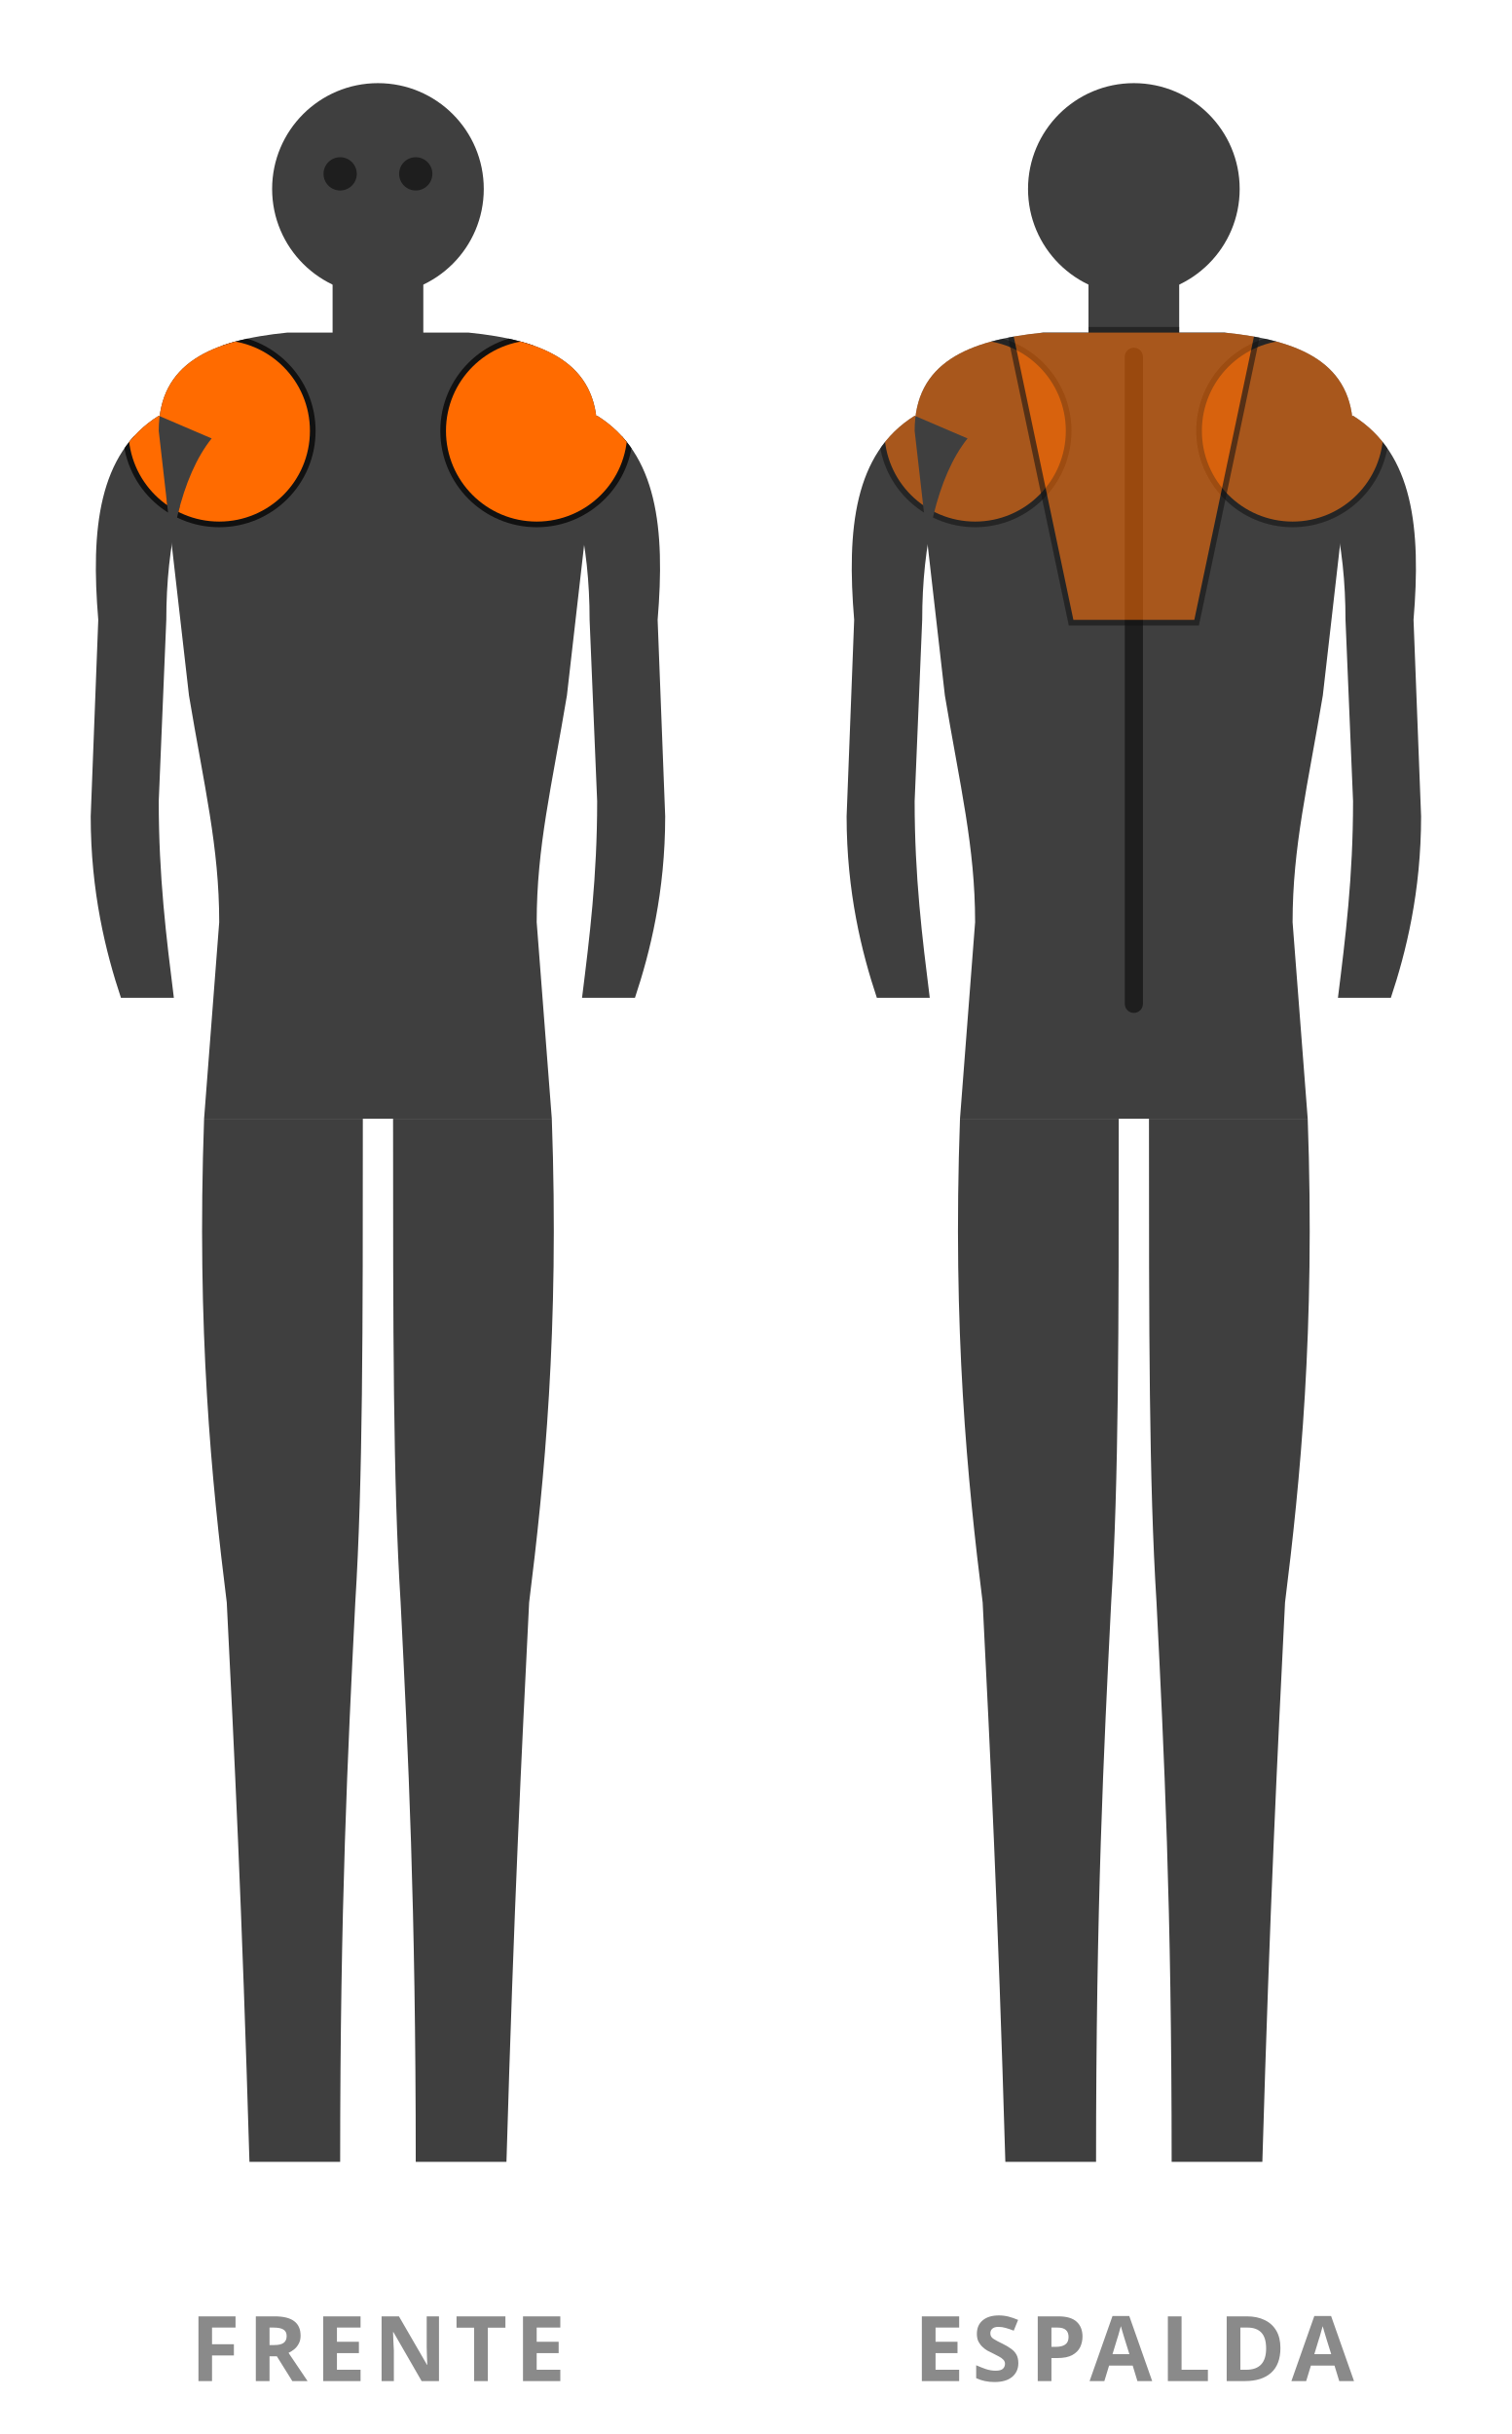
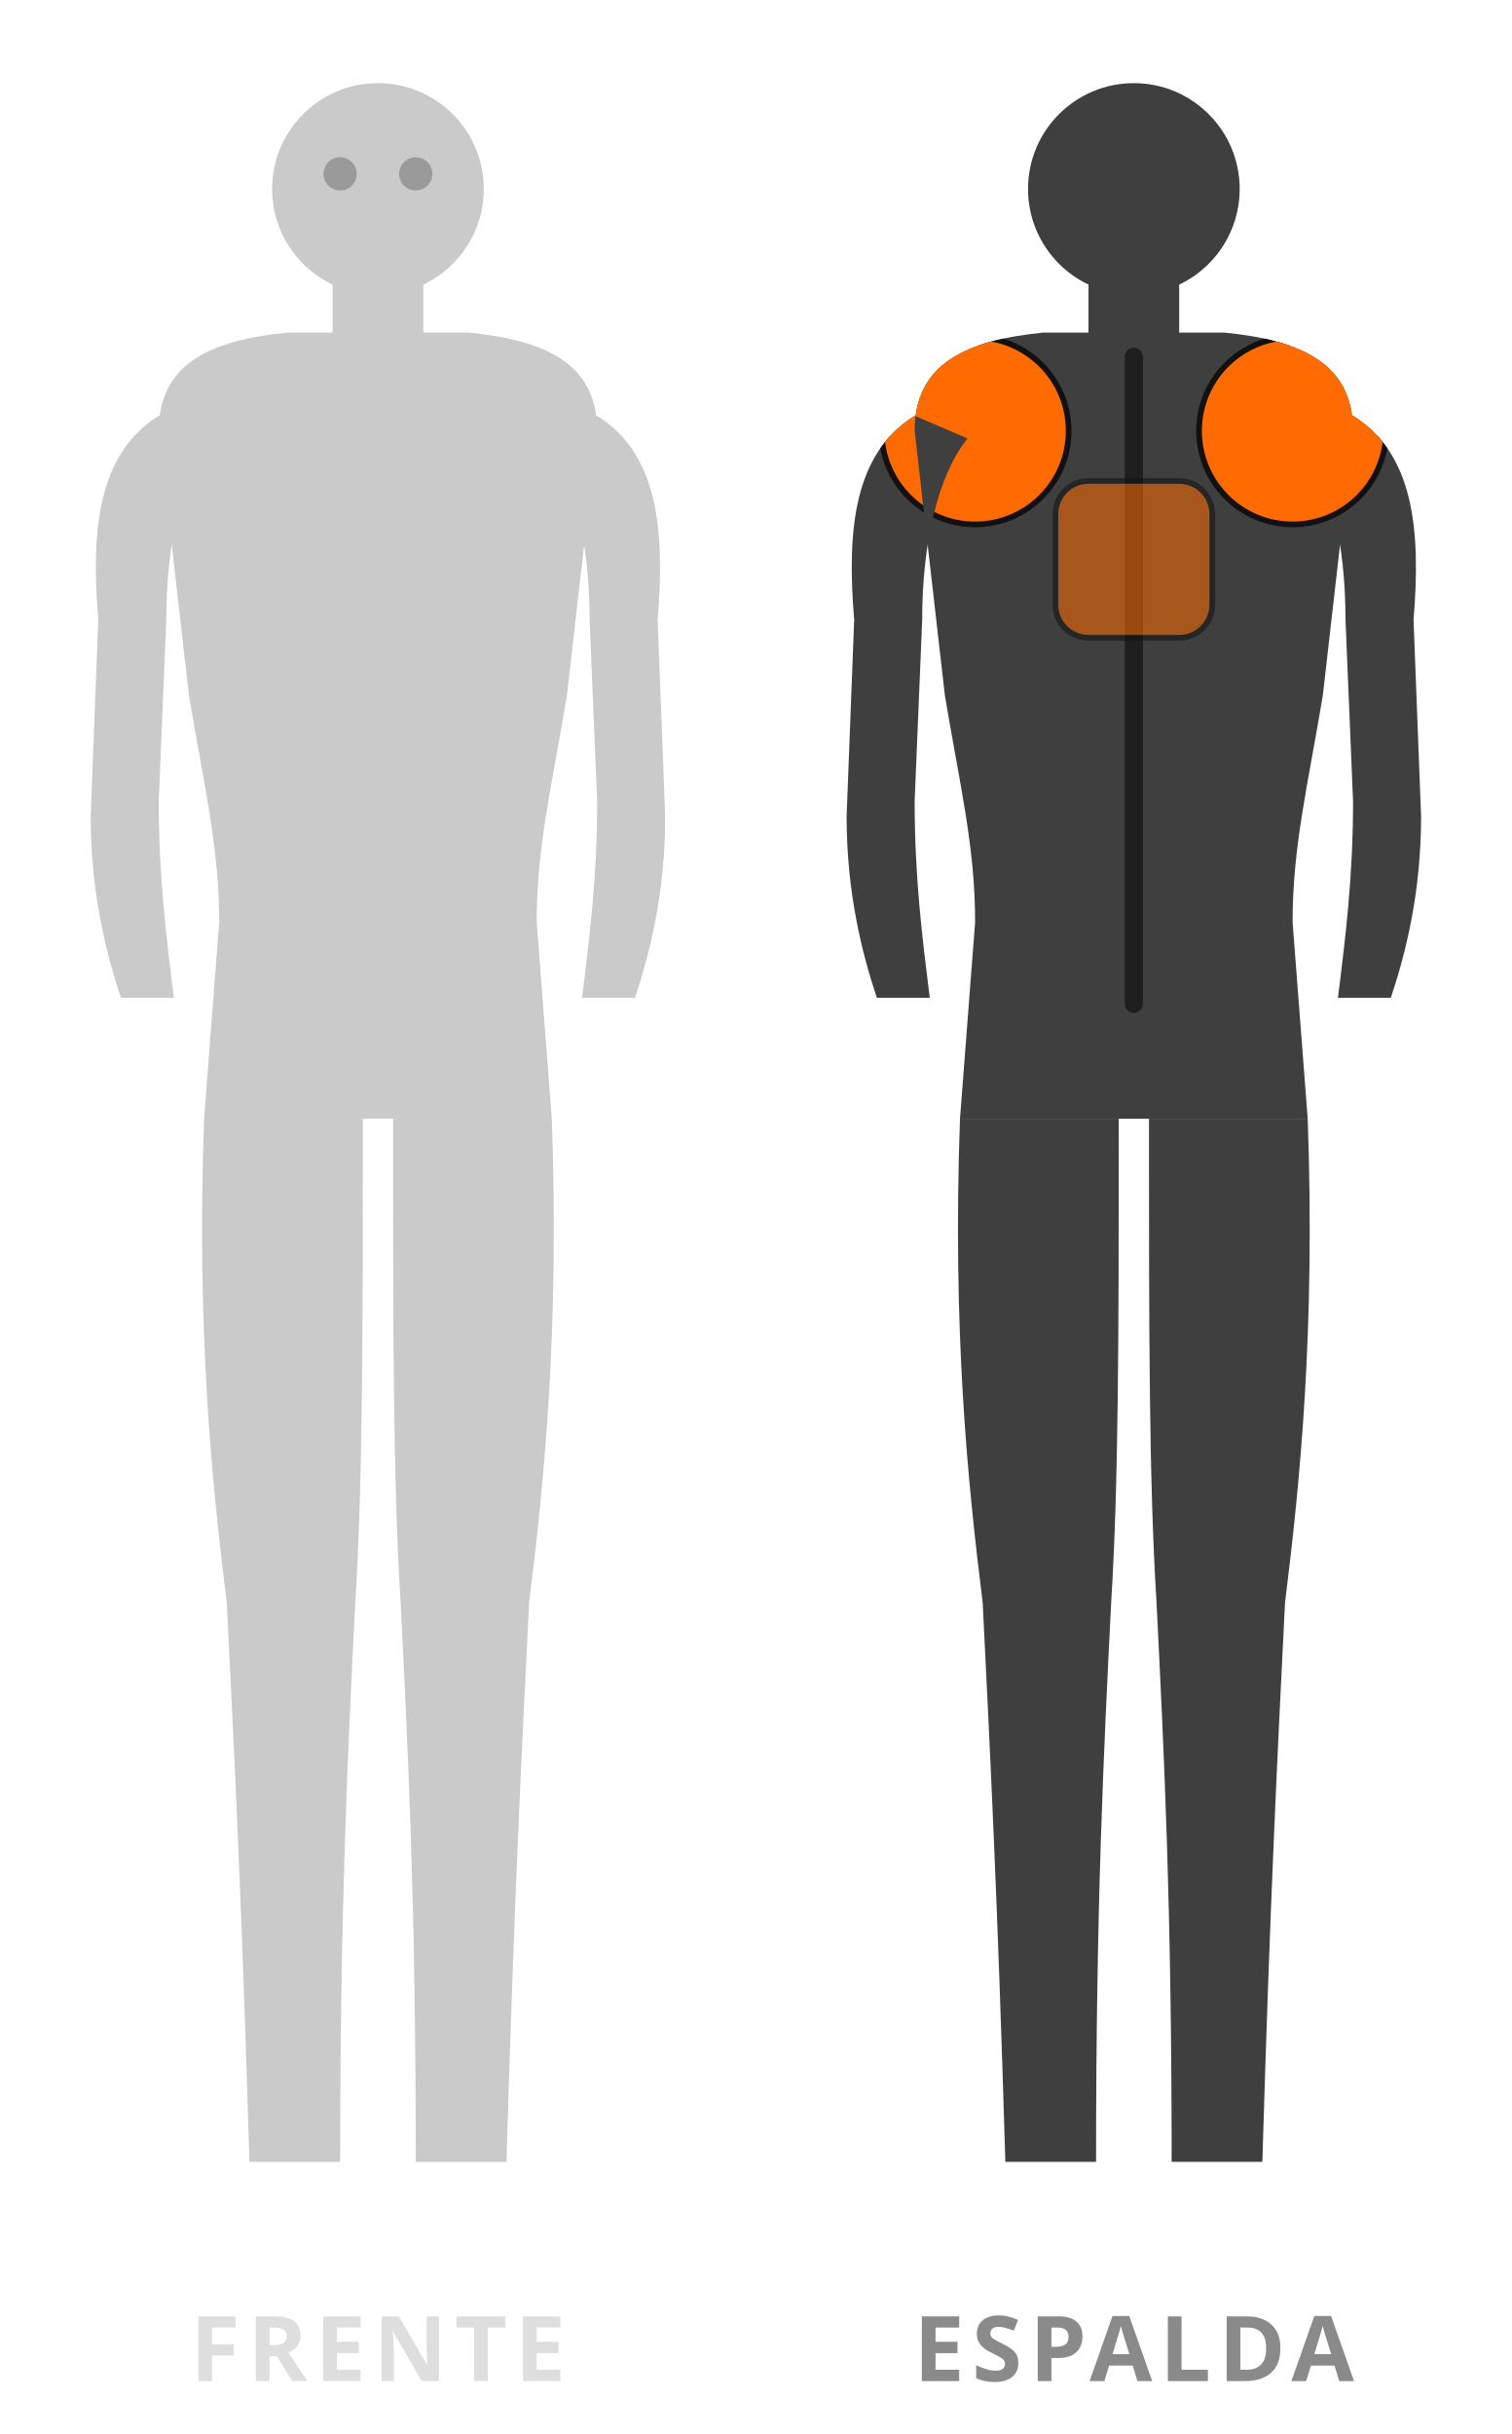
- <svg xmlns="http://www.w3.org/2000/svg" viewBox="0 0 200 322" width="200" height="322" role="img" aria-label="Músculos que trabaja: Elevaciones laterales">
+ <svg xmlns="http://www.w3.org/2000/svg" viewBox="0 0 200 322" width="200" height="322" role="img" aria-label="Músculos que trabaja: Cruces inversos en polea">
  <defs>
    <clipPath id="cuerpoF">
      <circle cx="50" cy="25" r="14" />
      <path d="M 44 36 h 12 v 12 h -12 Z" />
      <path d="M 21 57              C 21 48, 28 45, 38 44              L 62 44 C 72 45, 79 48, 79 57              L 75 92 C 73 104, 71 112, 71 122              L 73 148 L 27 148 L 29 122              C 29 112, 27 104, 25 92 Z" />
      <path d="M 21 55 C 13 60, 12 70, 13 82              L 12 108 C 12 118, 14 126, 16 132              L 23 132 C 22 124, 21 116, 21 106              L 22 82 C 22 72, 24 63, 28 58 Z" />
      <path d="M 79 55 C 87 60, 88 70, 87 82              L 88 108 C 88 118, 86 126, 84 132              L 77 132 C 78 124, 79 116, 79 106              L 78 82 C 78 72, 76 63, 72 58 Z" />
      <path d="M 27 148 C 26 176, 28 196, 30 212              C 31 232, 32 252, 33 286              L 45 286 C 45 252, 46 232, 47 212              C 48 196, 48 176, 48 148 Z" />
      <path d="M 73 148 C 74 176, 72 196, 70 212              C 69 232, 68 252, 67 286              L 55 286 C 55 252, 54 232, 53 212              C 52 196, 52 176, 52 148 Z" />
    </clipPath>
    <clipPath id="cuerpoD">
      <circle cx="150" cy="25" r="14" />
      <path d="M 144 36 h 12 v 12 h -12 Z" />
      <path d="M 121 57              C 121 48, 128 45, 138 44              L 162 44 C 172 45, 179 48, 179 57              L 175 92 C 173 104, 171 112, 171 122              L 173 148 L 127 148 L 129 122              C 129 112, 127 104, 125 92 Z" />
      <path d="M 121 55 C 113 60, 112 70, 113 82              L 112 108 C 112 118, 114 126, 116 132              L 123 132 C 122 124, 121 116, 121 106              L 122 82 C 122 72, 124 63, 128 58 Z" />
      <path d="M 179 55 C 187 60, 188 70, 187 82              L 188 108 C 188 118, 186 126, 184 132              L 177 132 C 178 124, 179 116, 179 106              L 178 82 C 178 72, 176 63, 172 58 Z" />
      <path d="M 127 148 C 126 176, 128 196, 130 212              C 131 232, 132 252, 133 286              L 145 286 C 145 252, 146 232, 147 212              C 148 196, 148 176, 148 148 Z" />
      <path d="M 173 148 C 174 176, 172 196, 170 212              C 169 232, 168 252, 167 286              L 155 286 C 155 252, 154 232, 153 212              C 152 196, 152 176, 152 148 Z" />
    </clipPath>
  </defs>
  <style>
    .base { fill: #3f3f3f; }
    /* El borde del color del fondo separa grupos contiguos. Sin él, lumbar +
       glúteo + isquios se fundían en un único bloque naranja de la cintura a
       la rodilla y no se distinguía qué trabajaba qué. */
    /* La cara y la columna: lo justo para saber de qué lado se mira. Tienen
       que verse a tamaño miniatura, así que no pueden ser un matiz del gris. */
    .detalle { fill: #1e1e1e; }
    .prim, .sec { stroke: #111; stroke-width: 1.5; paint-order: stroke; }
    .prim { fill: #ff6b00; }
    /* .38 quedaba marrón apagado sobre el gris del cuerpo y se confundía con
       él: a este tamaño "también trabaja esto" tiene que verse. */
    .sec  { fill: #ff6b00; opacity: .55; }
    .et   { fill: #8a8a8a; font: 700 12px system-ui, sans-serif; text-anchor: middle; letter-spacing: 1px; }
    /* El lado que no trabaja nada, y su etiqueta, en segundo plano. */
    .apagado { opacity: .28; }
    @media (prefers-color-scheme: light) {
      .base { fill: #d6d1c6; }
      .detalle { fill: #a49d8e; }
      .et   { fill: #7a7060; }
      .prim, .sec { stroke: #f7f5f0; }
    }
  </style>
-   <g class="base">
+   <g class="base apagado">
    <circle cx="50" cy="25" r="14" />
    <path d="M 44 36 h 12 v 12 h -12 Z" />
    <path d="M 21 57              C 21 48, 28 45, 38 44              L 62 44 C 72 45, 79 48, 79 57              L 75 92 C 73 104, 71 112, 71 122              L 73 148 L 27 148 L 29 122              C 29 112, 27 104, 25 92 Z" />
    <path d="M 21 55 C 13 60, 12 70, 13 82              L 12 108 C 12 118, 14 126, 16 132              L 23 132 C 22 124, 21 116, 21 106              L 22 82 C 22 72, 24 63, 28 58 Z" />
    <path d="M 79 55 C 87 60, 88 70, 87 82              L 88 108 C 88 118, 86 126, 84 132              L 77 132 C 78 124, 79 116, 79 106              L 78 82 C 78 72, 76 63, 72 58 Z" />
    <path d="M 27 148 C 26 176, 28 196, 30 212              C 31 232, 32 252, 33 286              L 45 286 C 45 252, 46 232, 47 212              C 48 196, 48 176, 48 148 Z" />
    <path d="M 73 148 C 74 176, 72 196, 70 212              C 69 232, 68 252, 67 286              L 55 286 C 55 252, 54 232, 53 212              C 52 196, 52 176, 52 148 Z" />
  </g>
-   <g class="detalle">
+   <g class="detalle apagado">
    <circle cx="45" cy="23" r="2.2" />
    <circle cx="55" cy="23" r="2.2" />
  </g>
  <g class="base">
    <circle cx="150" cy="25" r="14" />
    <path d="M 144 36 h 12 v 12 h -12 Z" />
    <path d="M 121 57              C 121 48, 128 45, 138 44              L 162 44 C 172 45, 179 48, 179 57              L 175 92 C 173 104, 171 112, 171 122              L 173 148 L 127 148 L 129 122              C 129 112, 127 104, 125 92 Z" />
    <path d="M 121 55 C 113 60, 112 70, 113 82              L 112 108 C 112 118, 114 126, 116 132              L 123 132 C 122 124, 121 116, 121 106              L 122 82 C 122 72, 124 63, 128 58 Z" />
    <path d="M 179 55 C 187 60, 188 70, 187 82              L 188 108 C 188 118, 186 126, 184 132              L 177 132 C 178 124, 179 116, 179 106              L 178 82 C 178 72, 176 63, 172 58 Z" />
    <path d="M 127 148 C 126 176, 128 196, 130 212              C 131 232, 132 252, 133 286              L 145 286 C 145 252, 146 232, 147 212              C 148 196, 148 176, 148 148 Z" />
    <path d="M 173 148 C 174 176, 172 196, 170 212              C 169 232, 168 252, 167 286              L 155 286 C 155 252, 154 232, 153 212              C 152 196, 152 176, 152 148 Z" />
  </g>
  <g class="detalle">
    <rect x="148.8" y="46" width="2.4" height="88" rx="1.2" />
  </g>
  <g class="sec" clip-path="url(#cuerpoD)">
    <g transform="translate(100,0)">
+       <rect x="40" y="64" width="20" height="20" rx="4" />
+     </g>
+   </g>
+   <g class="prim" clip-path="url(#cuerpoD)">
+     <g transform="translate(100,0)">
      <circle cx="29" cy="57" r="12" />
      <circle cx="71" cy="57" r="12" />
    </g>
  </g>
-   <g class="sec" clip-path="url(#cuerpoD)">
-     <g transform="translate(100,0)">
-       <path d="M 34 44 L 66 44 L 58 82 L 42 82 Z" />
-     </g>
-   </g>
-   <g class="prim" clip-path="url(#cuerpoF)">
-     <circle cx="29" cy="57" r="12" />
-     <circle cx="71" cy="57" r="12" />
-   </g>
-   <text class="et" x="50" y="315">FRENTE</text>
+   <text class="et apagado" x="50" y="315">FRENTE</text>
  <text class="et" x="150" y="315">ESPALDA</text>
</svg>
